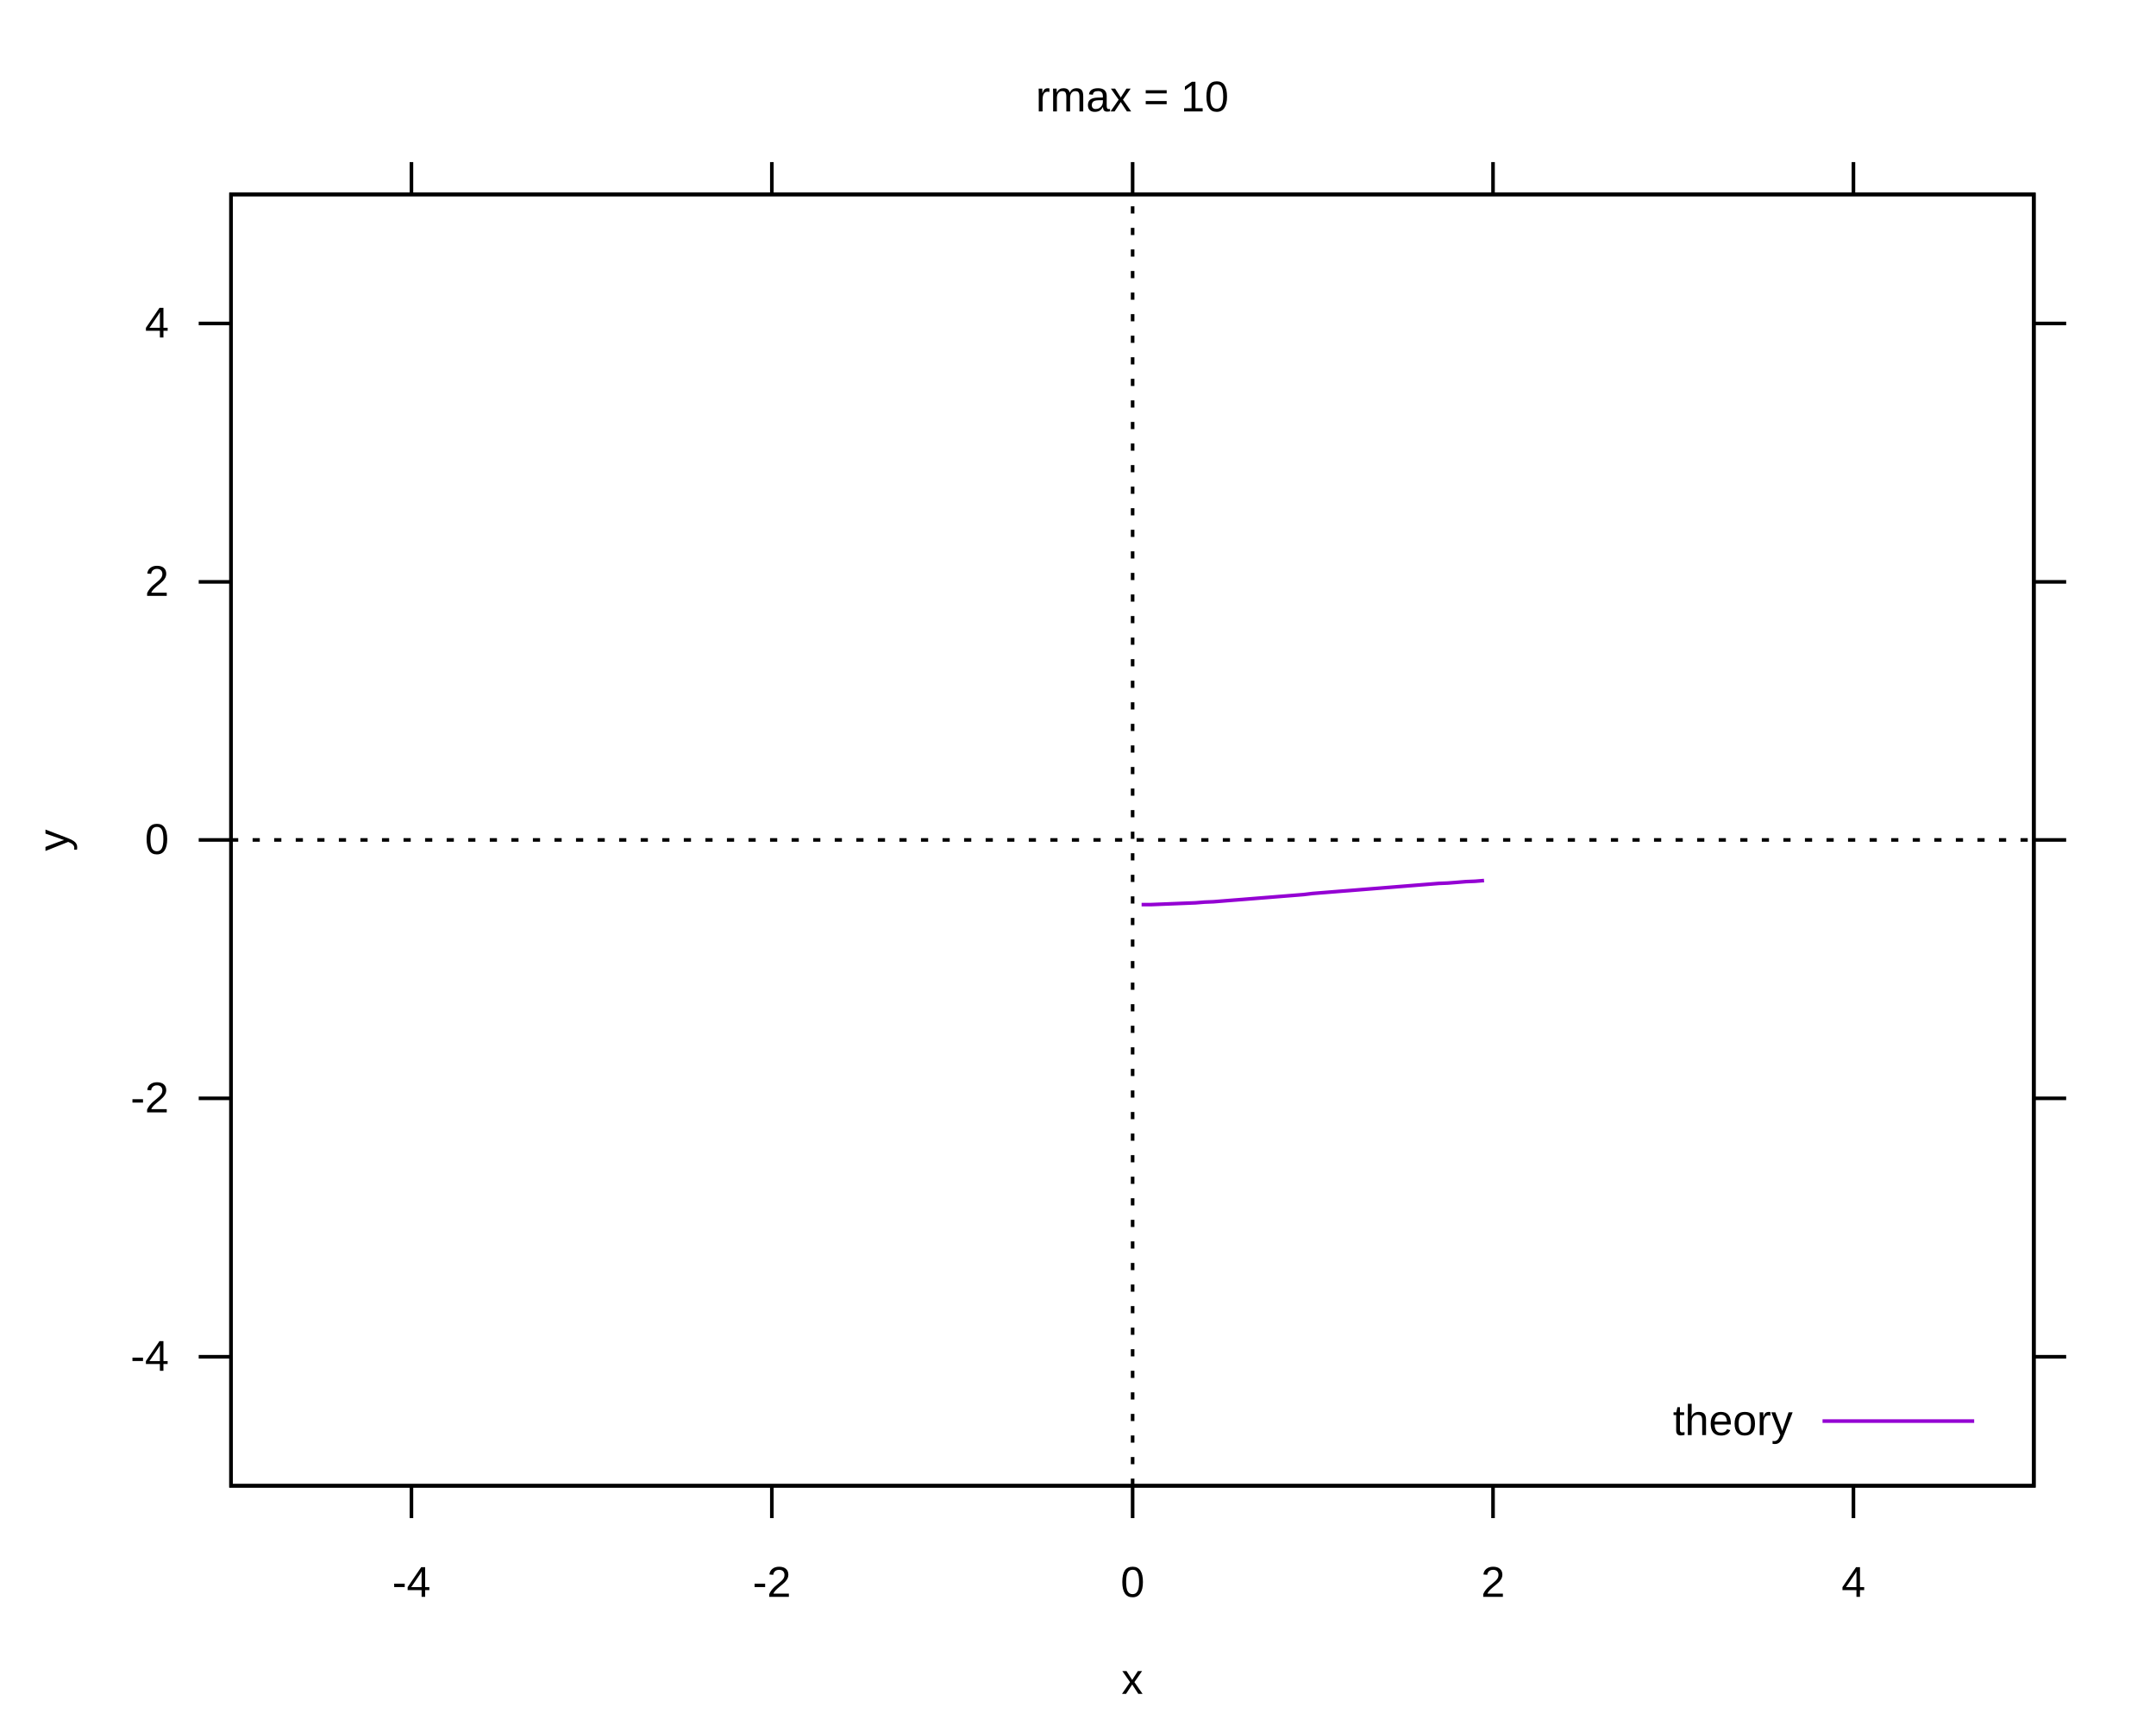
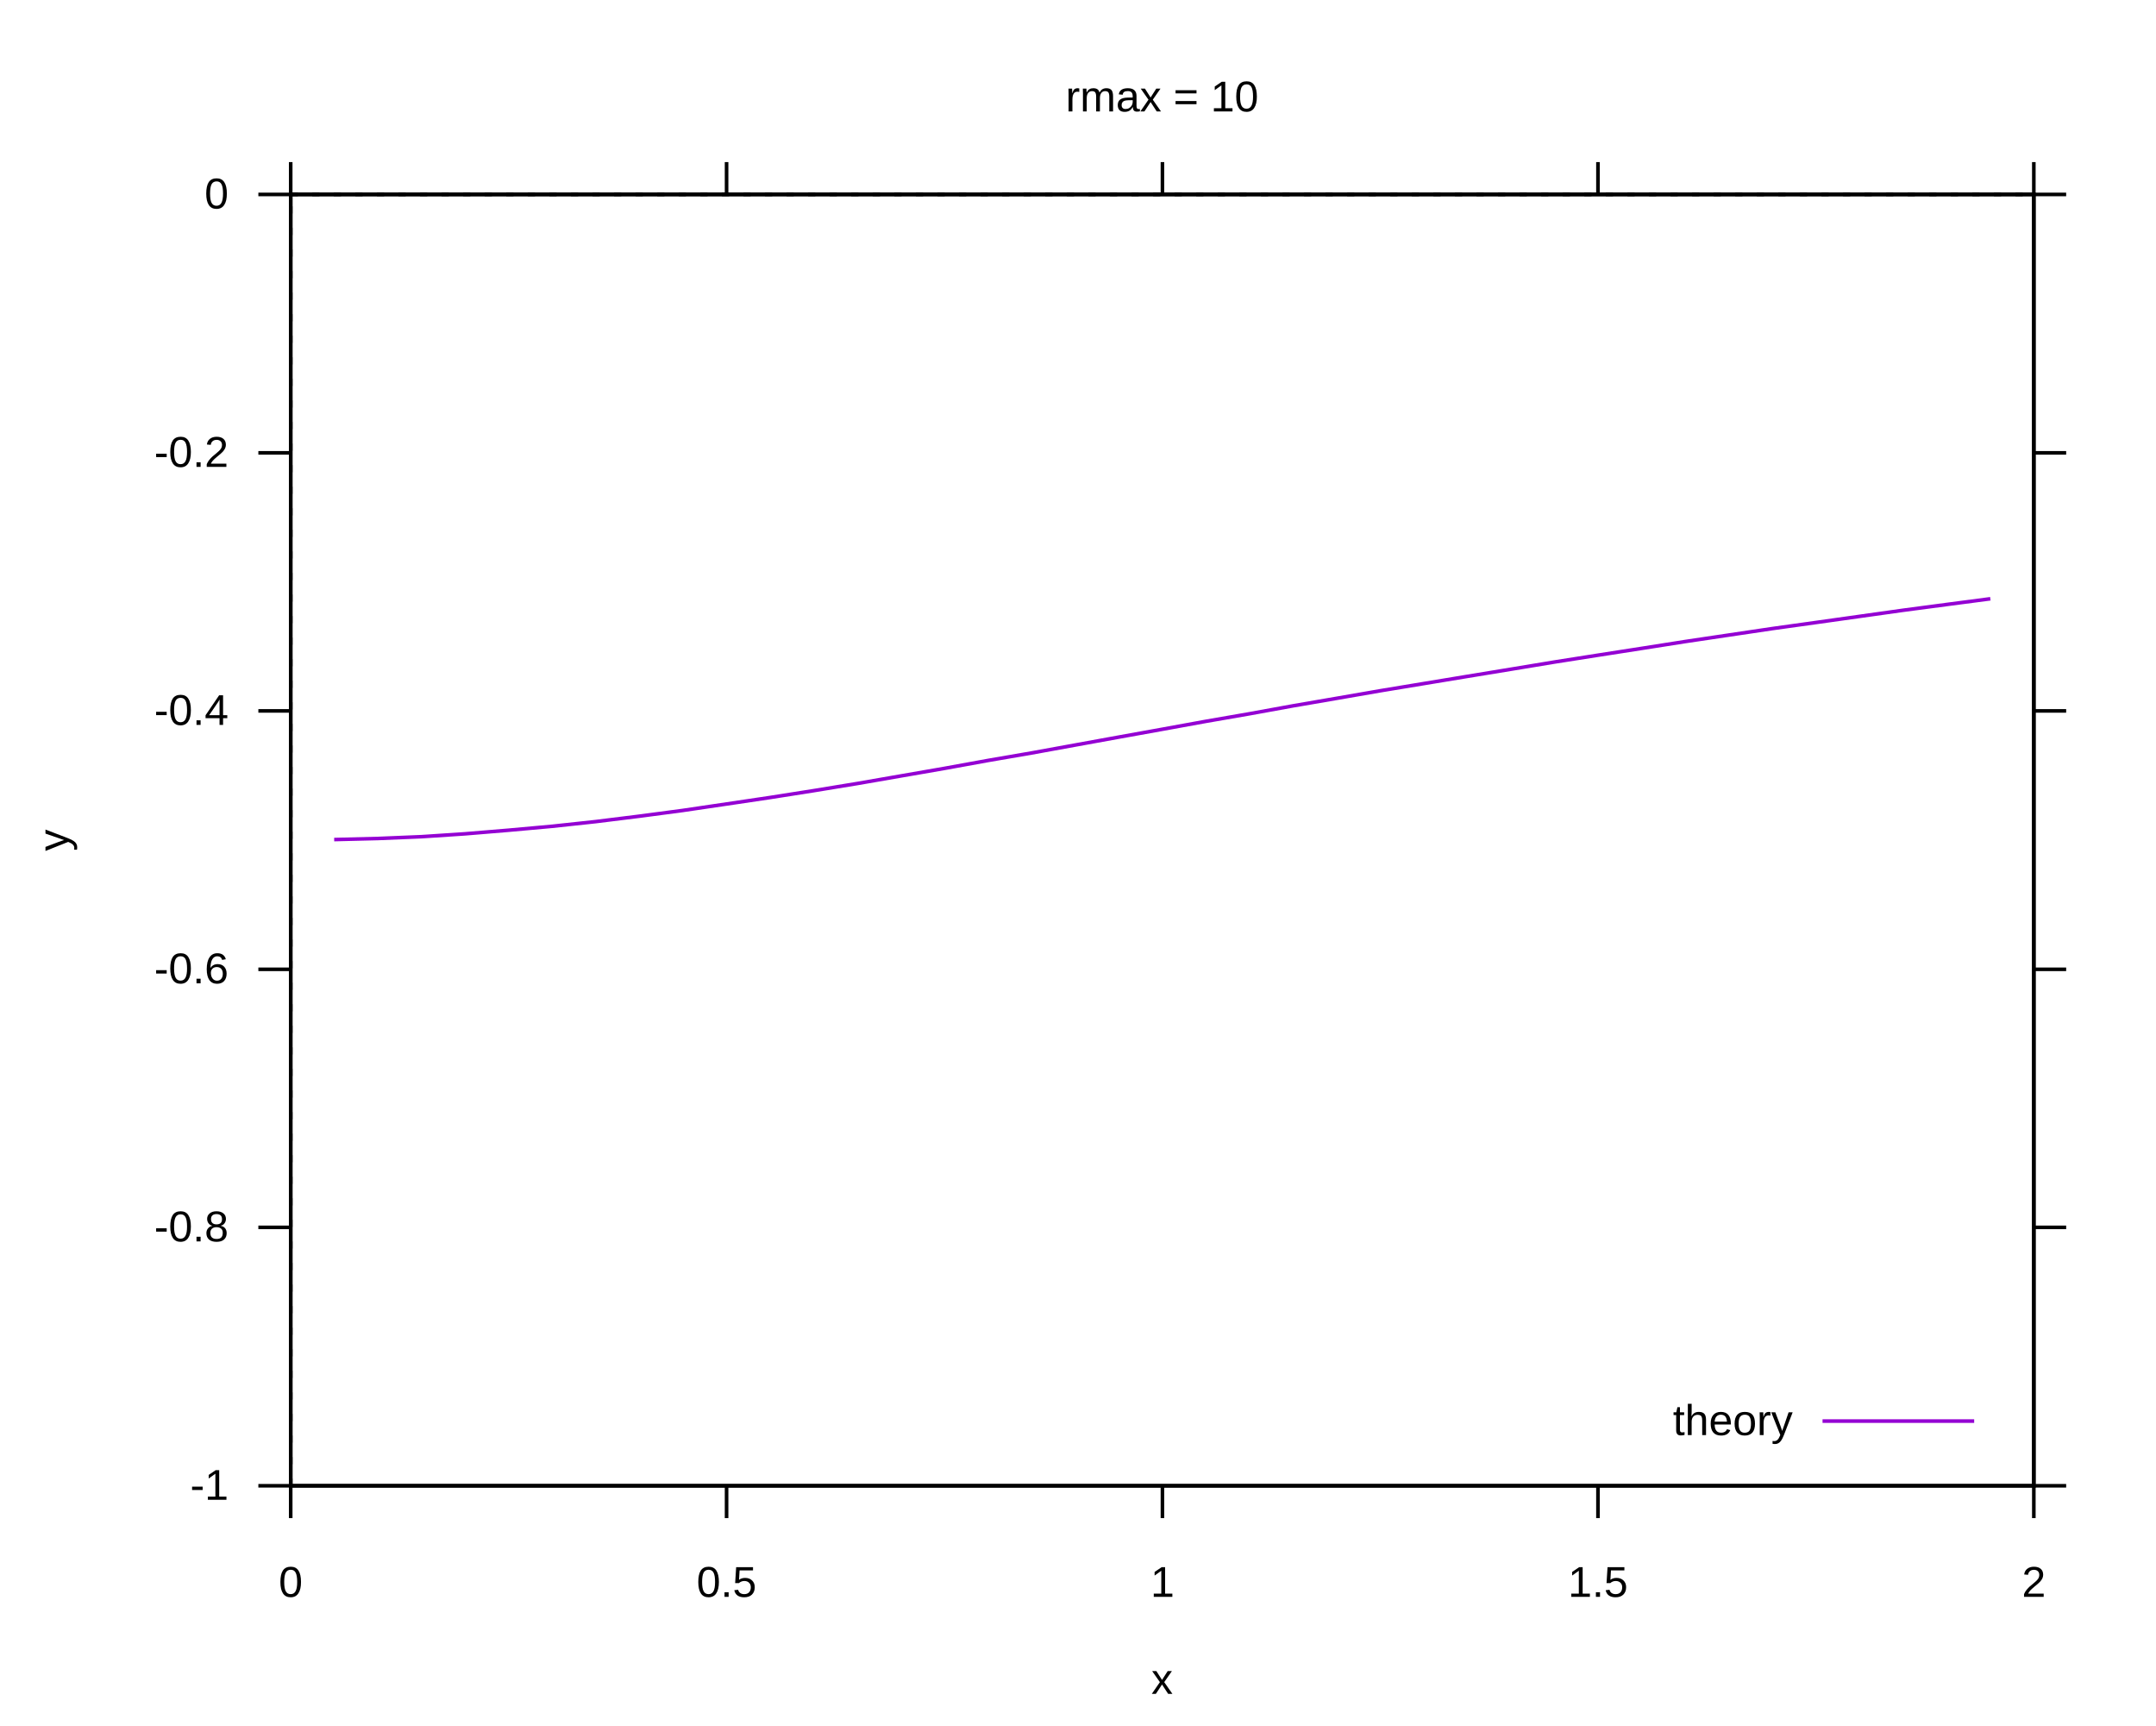
<svg xmlns="http://www.w3.org/2000/svg" xmlns:xlink="http://www.w3.org/1999/xlink" width="600" height="480" viewBox="0 0 600 480">
  <g id="gnuplot_canvas">
    <rect x="0" y="0" width="600" height="480" fill="none" />
    <defs>
      <circle id="gpDot" r="0.5" stroke-width="0.5" stroke="currentColor" />
      <path id="gpPt0" stroke-width="0.222" stroke="currentColor" d="M-1,0 h2 M0,-1 v2" />
      <path id="gpPt1" stroke-width="0.222" stroke="currentColor" d="M-1,-1 L1,1 M1,-1 L-1,1" />
      <path id="gpPt2" stroke-width="0.222" stroke="currentColor" d="M-1,0 L1,0 M0,-1 L0,1 M-1,-1 L1,1 M-1,1 L1,-1" />
      <rect id="gpPt3" stroke-width="0.222" stroke="currentColor" x="-1" y="-1" width="2" height="2" />
      <rect id="gpPt4" stroke-width="0.222" stroke="currentColor" fill="currentColor" x="-1" y="-1" width="2" height="2" />
      <circle id="gpPt5" stroke-width="0.222" stroke="currentColor" cx="0" cy="0" r="1" />
      <use xlink:href="#gpPt5" id="gpPt6" fill="currentColor" stroke="none" />
      <path id="gpPt7" stroke-width="0.222" stroke="currentColor" d="M0,-1.33 L-1.33,0.67 L1.33,0.67 z" />
      <use xlink:href="#gpPt7" id="gpPt8" fill="currentColor" stroke="none" />
      <use xlink:href="#gpPt7" id="gpPt9" stroke="currentColor" transform="rotate(180)" />
      <use xlink:href="#gpPt9" id="gpPt10" fill="currentColor" stroke="none" />
      <use xlink:href="#gpPt3" id="gpPt11" stroke="currentColor" transform="rotate(45)" />
      <use xlink:href="#gpPt11" id="gpPt12" fill="currentColor" stroke="none" />
      <path id="gpPt13" stroke-width="0.222" stroke="currentColor" d="M0,1.330 L1.265,0.411 L0.782,-1.067 L-0.782,-1.076 L-1.265,0.411 z" />
      <use xlink:href="#gpPt13" id="gpPt14" fill="currentColor" stroke="none" />
      <filter id="textbox" filterUnits="objectBoundingBox" x="0" y="0" height="1" width="1">
        <feFlood flood-color="white" flood-opacity="1" result="bgnd" />
        <feComposite in="SourceGraphic" in2="bgnd" operator="atop" />
      </filter>
      <filter id="greybox" filterUnits="objectBoundingBox" x="0" y="0" height="1" width="1">
        <feFlood flood-color="lightgrey" flood-opacity="1" result="grey" />
        <feComposite in="SourceGraphic" in2="grey" operator="atop" />
      </filter>
    </defs>
    <g fill="none" color="white" stroke="currentColor" stroke-width="1.00" stroke-linecap="butt" stroke-linejoin="miter">
</g>
    <g fill="none" color="black" stroke="currentColor" stroke-width="1.00" stroke-linecap="butt" stroke-linejoin="miter">
-       <path stroke="black" d="M64.3,377.5 L55.3,377.5 M566.0,377.5 L575.0,377.5  " />
-       <g transform="translate(47.0,381.4)" stroke="none" fill="black" font-family="Arial" font-size="12.00" text-anchor="end">
+       <path stroke="black" d="M80.9,413.4 L71.9,413.4 M566.0,413.4 L575.0,413.4  " />
+       <g transform="translate(63.6,417.3)" stroke="none" fill="black" font-family="Arial" font-size="12.00" text-anchor="end">
        <text>
-           <tspan font-family="Arial">-4</tspan>
+           <tspan font-family="Arial">-1</tspan>
        </text>
      </g>
    </g>
    <g fill="none" color="black" stroke="currentColor" stroke-width="1.00" stroke-linecap="butt" stroke-linejoin="miter">
-       <path stroke="black" d="M64.3,305.6 L55.3,305.6 M566.0,305.6 L575.0,305.6  " />
-       <g transform="translate(47.0,309.5)" stroke="none" fill="black" font-family="Arial" font-size="12.00" text-anchor="end">
+       <path stroke="black" d="M80.9,341.5 L71.9,341.5 M566.0,341.5 L575.0,341.5  " />
+       <g transform="translate(63.6,345.4)" stroke="none" fill="black" font-family="Arial" font-size="12.00" text-anchor="end">
        <text>
-           <tspan font-family="Arial">-2</tspan>
+           <tspan font-family="Arial">-0.8</tspan>
        </text>
      </g>
    </g>
    <g fill="none" color="black" stroke="currentColor" stroke-width="1.00" stroke-linecap="butt" stroke-linejoin="miter">
-       <path stroke="black" d="M64.3,233.7 L55.3,233.7 M566.0,233.7 L575.0,233.7  " />
-       <g transform="translate(47.0,237.6)" stroke="none" fill="black" font-family="Arial" font-size="12.00" text-anchor="end">
+       <path stroke="black" d="M80.9,269.7 L71.9,269.7 M566.0,269.7 L575.0,269.7  " />
+       <g transform="translate(63.6,273.6)" stroke="none" fill="black" font-family="Arial" font-size="12.00" text-anchor="end">
+         <text>
+           <tspan font-family="Arial">-0.6</tspan>
+         </text>
+       </g>
+     </g>
+     <g fill="none" color="black" stroke="currentColor" stroke-width="1.00" stroke-linecap="butt" stroke-linejoin="miter">
+       <path stroke="black" d="M80.9,197.8 L71.9,197.8 M566.0,197.8 L575.0,197.8  " />
+       <g transform="translate(63.6,201.7)" stroke="none" fill="black" font-family="Arial" font-size="12.00" text-anchor="end">
+         <text>
+           <tspan font-family="Arial">-0.4</tspan>
+         </text>
+       </g>
+     </g>
+     <g fill="none" color="black" stroke="currentColor" stroke-width="1.00" stroke-linecap="butt" stroke-linejoin="miter">
+       <path stroke="black" d="M80.9,126.0 L71.9,126.0 M566.0,126.0 L575.0,126.0  " />
+       <g transform="translate(63.6,129.9)" stroke="none" fill="black" font-family="Arial" font-size="12.00" text-anchor="end">
+         <text>
+           <tspan font-family="Arial">-0.2</tspan>
+         </text>
+       </g>
+     </g>
+     <g fill="none" color="black" stroke="currentColor" stroke-width="1.00" stroke-linecap="butt" stroke-linejoin="miter">
+       <path stroke="black" d="M80.9,54.1 L71.9,54.1 M566.0,54.1 L575.0,54.1  " />
+       <g transform="translate(63.6,58.0)" stroke="none" fill="black" font-family="Arial" font-size="12.00" text-anchor="end">
        <text>
          <tspan font-family="Arial"> 0</tspan>
        </text>
      </g>
    </g>
    <g fill="none" color="black" stroke="currentColor" stroke-width="1.00" stroke-linecap="butt" stroke-linejoin="miter">
-       <path stroke="black" d="M64.3,161.9 L55.3,161.9 M566.0,161.9 L575.0,161.9  " />
-       <g transform="translate(47.0,165.8)" stroke="none" fill="black" font-family="Arial" font-size="12.00" text-anchor="end">
+       <path stroke="black" d="M80.9,413.4 L80.9,422.4 M80.9,54.1 L80.9,45.1  " />
+       <g transform="translate(80.9,444.3)" stroke="none" fill="black" font-family="Arial" font-size="12.00" text-anchor="middle">
+         <text>
+           <tspan font-family="Arial"> 0</tspan>
+         </text>
+       </g>
+     </g>
+     <g fill="none" color="black" stroke="currentColor" stroke-width="1.00" stroke-linecap="butt" stroke-linejoin="miter">
+       <path stroke="black" d="M202.2,413.4 L202.2,422.4 M202.2,54.1 L202.2,45.1  " />
+       <g transform="translate(202.2,444.3)" stroke="none" fill="black" font-family="Arial" font-size="12.00" text-anchor="middle">
+         <text>
+           <tspan font-family="Arial"> 0.5</tspan>
+         </text>
+       </g>
+     </g>
+     <g fill="none" color="black" stroke="currentColor" stroke-width="1.00" stroke-linecap="butt" stroke-linejoin="miter">
+       <path stroke="black" d="M323.5,413.4 L323.5,422.4 M323.5,54.1 L323.5,45.1  " />
+       <g transform="translate(323.5,444.3)" stroke="none" fill="black" font-family="Arial" font-size="12.00" text-anchor="middle">
+         <text>
+           <tspan font-family="Arial"> 1</tspan>
+         </text>
+       </g>
+     </g>
+     <g fill="none" color="black" stroke="currentColor" stroke-width="1.00" stroke-linecap="butt" stroke-linejoin="miter">
+       <path stroke="black" d="M444.7,413.4 L444.7,422.4 M444.7,54.1 L444.7,45.1  " />
+       <g transform="translate(444.7,444.3)" stroke="none" fill="black" font-family="Arial" font-size="12.00" text-anchor="middle">
+         <text>
+           <tspan font-family="Arial"> 1.5</tspan>
+         </text>
+       </g>
+     </g>
+     <g fill="none" color="black" stroke="currentColor" stroke-width="1.00" stroke-linecap="butt" stroke-linejoin="miter">
+       <path stroke="black" d="M566.0,413.4 L566.0,422.4 M566.0,54.1 L566.0,45.1  " />
+       <g transform="translate(566.0,444.3)" stroke="none" fill="black" font-family="Arial" font-size="12.00" text-anchor="middle">
        <text>
          <tspan font-family="Arial"> 2</tspan>
        </text>
      </g>
    </g>
    <g fill="none" color="black" stroke="currentColor" stroke-width="1.00" stroke-linecap="butt" stroke-linejoin="miter">
-       <path stroke="black" d="M64.3,90.0 L55.3,90.0 M566.0,90.0 L575.0,90.0  " />
-       <g transform="translate(47.0,93.9)" stroke="none" fill="black" font-family="Arial" font-size="12.00" text-anchor="end">
-         <text>
-           <tspan font-family="Arial"> 4</tspan>
-         </text>
-       </g>
+ </g>
+     <g fill="none" color="gray" stroke="currentColor" stroke-width="1.00" stroke-linecap="butt" stroke-linejoin="miter">
+       <path stroke="black" stroke-dasharray="2,4" d="M80.9,54.1 L566.0,54.1  " />
+     </g>
+     <g fill="none" color="gray" stroke="currentColor" stroke-width="1.00" stroke-linecap="butt" stroke-linejoin="miter">
+       <path stroke="black" stroke-dasharray="2,4" d="M80.9,413.4 L80.9,54.1  " />
    </g>
    <g fill="none" color="black" stroke="currentColor" stroke-width="1.00" stroke-linecap="butt" stroke-linejoin="miter">
-       <path stroke="black" d="M114.5,413.4 L114.5,422.4 M114.5,54.1 L114.5,45.1  " />
-       <g transform="translate(114.5,444.3)" stroke="none" fill="black" font-family="Arial" font-size="12.00" text-anchor="middle">
-         <text>
-           <tspan font-family="Arial">-4</tspan>
-         </text>
-       </g>
-     </g>
-     <g fill="none" color="black" stroke="currentColor" stroke-width="1.00" stroke-linecap="butt" stroke-linejoin="miter">
-       <path stroke="black" d="M214.8,413.4 L214.8,422.4 M214.8,54.1 L214.8,45.1  " />
-       <g transform="translate(214.8,444.3)" stroke="none" fill="black" font-family="Arial" font-size="12.00" text-anchor="middle">
-         <text>
-           <tspan font-family="Arial">-2</tspan>
-         </text>
-       </g>
-     </g>
-     <g fill="none" color="black" stroke="currentColor" stroke-width="1.00" stroke-linecap="butt" stroke-linejoin="miter">
-       <path stroke="black" d="M315.2,413.4 L315.2,422.4 M315.2,54.1 L315.2,45.1  " />
-       <g transform="translate(315.2,444.3)" stroke="none" fill="black" font-family="Arial" font-size="12.00" text-anchor="middle">
-         <text>
-           <tspan font-family="Arial"> 0</tspan>
-         </text>
-       </g>
-     </g>
-     <g fill="none" color="black" stroke="currentColor" stroke-width="1.00" stroke-linecap="butt" stroke-linejoin="miter">
-       <path stroke="black" d="M415.5,413.4 L415.5,422.4 M415.5,54.1 L415.5,45.1  " />
-       <g transform="translate(415.5,444.3)" stroke="none" fill="black" font-family="Arial" font-size="12.00" text-anchor="middle">
-         <text>
-           <tspan font-family="Arial"> 2</tspan>
-         </text>
-       </g>
-     </g>
-     <g fill="none" color="black" stroke="currentColor" stroke-width="1.00" stroke-linecap="butt" stroke-linejoin="miter">
-       <path stroke="black" d="M515.8,413.4 L515.8,422.4 M515.8,54.1 L515.8,45.1  " />
-       <g transform="translate(515.8,444.3)" stroke="none" fill="black" font-family="Arial" font-size="12.00" text-anchor="middle">
-         <text>
-           <tspan font-family="Arial"> 4</tspan>
-         </text>
-       </g>
-     </g>
-     <g fill="none" color="black" stroke="currentColor" stroke-width="1.00" stroke-linecap="butt" stroke-linejoin="miter">
- </g>
-     <g fill="none" color="gray" stroke="currentColor" stroke-width="1.00" stroke-linecap="butt" stroke-linejoin="miter">
-       <path stroke="black" stroke-dasharray="2,4" d="M64.3,233.7 L566.0,233.7  " />
-     </g>
-     <g fill="none" color="gray" stroke="currentColor" stroke-width="1.00" stroke-linecap="butt" stroke-linejoin="miter">
-       <path stroke="black" stroke-dasharray="2,4" d="M315.2,413.4 L315.2,54.1  " />
-     </g>
-     <g fill="none" color="black" stroke="currentColor" stroke-width="1.00" stroke-linecap="butt" stroke-linejoin="miter">
-       <path stroke="black" d="M64.3,54.1 L64.3,413.4 L566.0,413.4 L566.0,54.1 L64.3,54.1 Z  " />
+       <path stroke="black" d="M80.9,54.1 L80.9,413.4 L566.0,413.4 L566.0,54.1 L80.9,54.1 Z  " />
    </g>
    <g fill="none" color="black" stroke="currentColor" stroke-width="1.00" stroke-linecap="butt" stroke-linejoin="miter">
      <g transform="translate(19.0,233.8) rotate(270)" stroke="none" fill="black" font-family="Arial" font-size="12.00" text-anchor="middle">
        <text>
          <tspan font-family="Arial">y</tspan>
        </text>
      </g>
    </g>
    <g fill="none" color="black" stroke="currentColor" stroke-width="1.00" stroke-linecap="butt" stroke-linejoin="miter">
-       <g transform="translate(315.1,471.3)" stroke="none" fill="black" font-family="Arial" font-size="12.00" text-anchor="middle">
+       <g transform="translate(323.4,471.3)" stroke="none" fill="black" font-family="Arial" font-size="12.00" text-anchor="middle">
        <text>
          <tspan font-family="Arial">x</tspan>
        </text>
      </g>
    </g>
    <g fill="none" color="black" stroke="currentColor" stroke-width="1.00" stroke-linecap="butt" stroke-linejoin="miter">
-       <g transform="translate(315.1,31.0)" stroke="none" fill="black" font-family="Arial" font-size="12.00" text-anchor="middle">
+       <g transform="translate(323.4,31.0)" stroke="none" fill="black" font-family="Arial" font-size="12.00" text-anchor="middle">
        <text>
          <tspan font-family="Arial">rmax = 10</tspan>
        </text>
      </g>
    </g>
    <g fill="none" color="black" stroke="currentColor" stroke-width="1.00" stroke-linecap="butt" stroke-linejoin="miter">
</g>
    <g id="gnuplot_plot_1">
      <g fill="none" color="black" stroke="currentColor" stroke-width="1.00" stroke-linecap="butt" stroke-linejoin="miter">
        <g transform="translate(498.9,399.3)" stroke="none" fill="black" font-family="Arial" font-size="12.00" text-anchor="end">
          <text>
            <tspan font-family="Arial">theory</tspan>
          </text>
        </g>
      </g>
      <g fill="none" color="black" stroke="currentColor" stroke-width="1.00" stroke-linecap="butt" stroke-linejoin="miter">
-         <path stroke="rgb(148,   0, 211)" d="M507.2,395.4 L549.4,395.4 M317.7,251.7 L320.2,251.7 L322.7,251.6 L325.2,251.5 L327.7,251.4 L330.2,251.3   L332.7,251.2 L335.2,251.0 L337.7,250.9 L340.2,250.7 L342.7,250.5 L345.3,250.3 L347.8,250.1 L350.3,249.9   L352.8,249.7 L355.3,249.5 L357.8,249.3 L360.3,249.1 L362.8,248.9 L365.3,248.6 L367.8,248.4 L370.3,248.2   L372.8,248.0 L375.4,247.8 L377.9,247.6 L380.4,247.4 L382.9,247.2 L385.4,247.0 L387.9,246.8 L390.4,246.6   L392.9,246.4 L395.4,246.2 L397.9,246.0 L400.4,245.8 L402.9,245.7 L405.5,245.5 L408.0,245.3 L410.5,245.2   L413.0,245.0  " />
+         <path stroke="rgb(148,   0, 211)" d="M507.2,395.4 L549.4,395.4 M93.0,233.6 L105.2,233.3 L117.3,232.8 L129.4,232.0 L141.5,231.0 L153.7,229.9   L165.8,228.6 L177.9,227.1 L190.0,225.5 L202.2,223.7 L214.3,221.9 L226.4,220.0 L238.6,218.0 L250.7,215.9   L262.8,213.8 L274.9,211.6 L287.1,209.5 L299.2,207.3 L311.3,205.1 L323.5,202.9 L335.6,200.7 L347.7,198.6   L359.8,196.4 L372.0,194.3 L384.1,192.2 L396.2,190.2 L408.3,188.2 L420.5,186.2 L432.6,184.2 L444.7,182.3   L456.9,180.4 L469.0,178.5 L481.1,176.7 L493.2,174.9 L505.4,173.2 L517.5,171.5 L529.6,169.8 L541.7,168.2   L553.9,166.6  " />
      </g>
    </g>
    <g fill="none" color="white" stroke="rgb(148,   0, 211)" stroke-width="2.00" stroke-linecap="butt" stroke-linejoin="miter">
</g>
    <g fill="none" color="black" stroke="currentColor" stroke-width="2.00" stroke-linecap="butt" stroke-linejoin="miter">
</g>
    <g fill="none" color="black" stroke="black" stroke-width="1.00" stroke-linecap="butt" stroke-linejoin="miter">
</g>
    <g fill="none" color="black" stroke="currentColor" stroke-width="1.00" stroke-linecap="butt" stroke-linejoin="miter">
-       <path stroke="black" d="M64.3,54.1 L64.3,413.4 L566.0,413.4 L566.0,54.1 L64.3,54.1 Z  " />
+       <path stroke="black" d="M80.9,54.1 L80.9,413.4 L566.0,413.4 L566.0,54.1 L80.9,54.1 Z  " />
    </g>
    <g fill="none" color="black" stroke="currentColor" stroke-width="1.00" stroke-linecap="butt" stroke-linejoin="miter">
</g>
  </g>
</svg>
